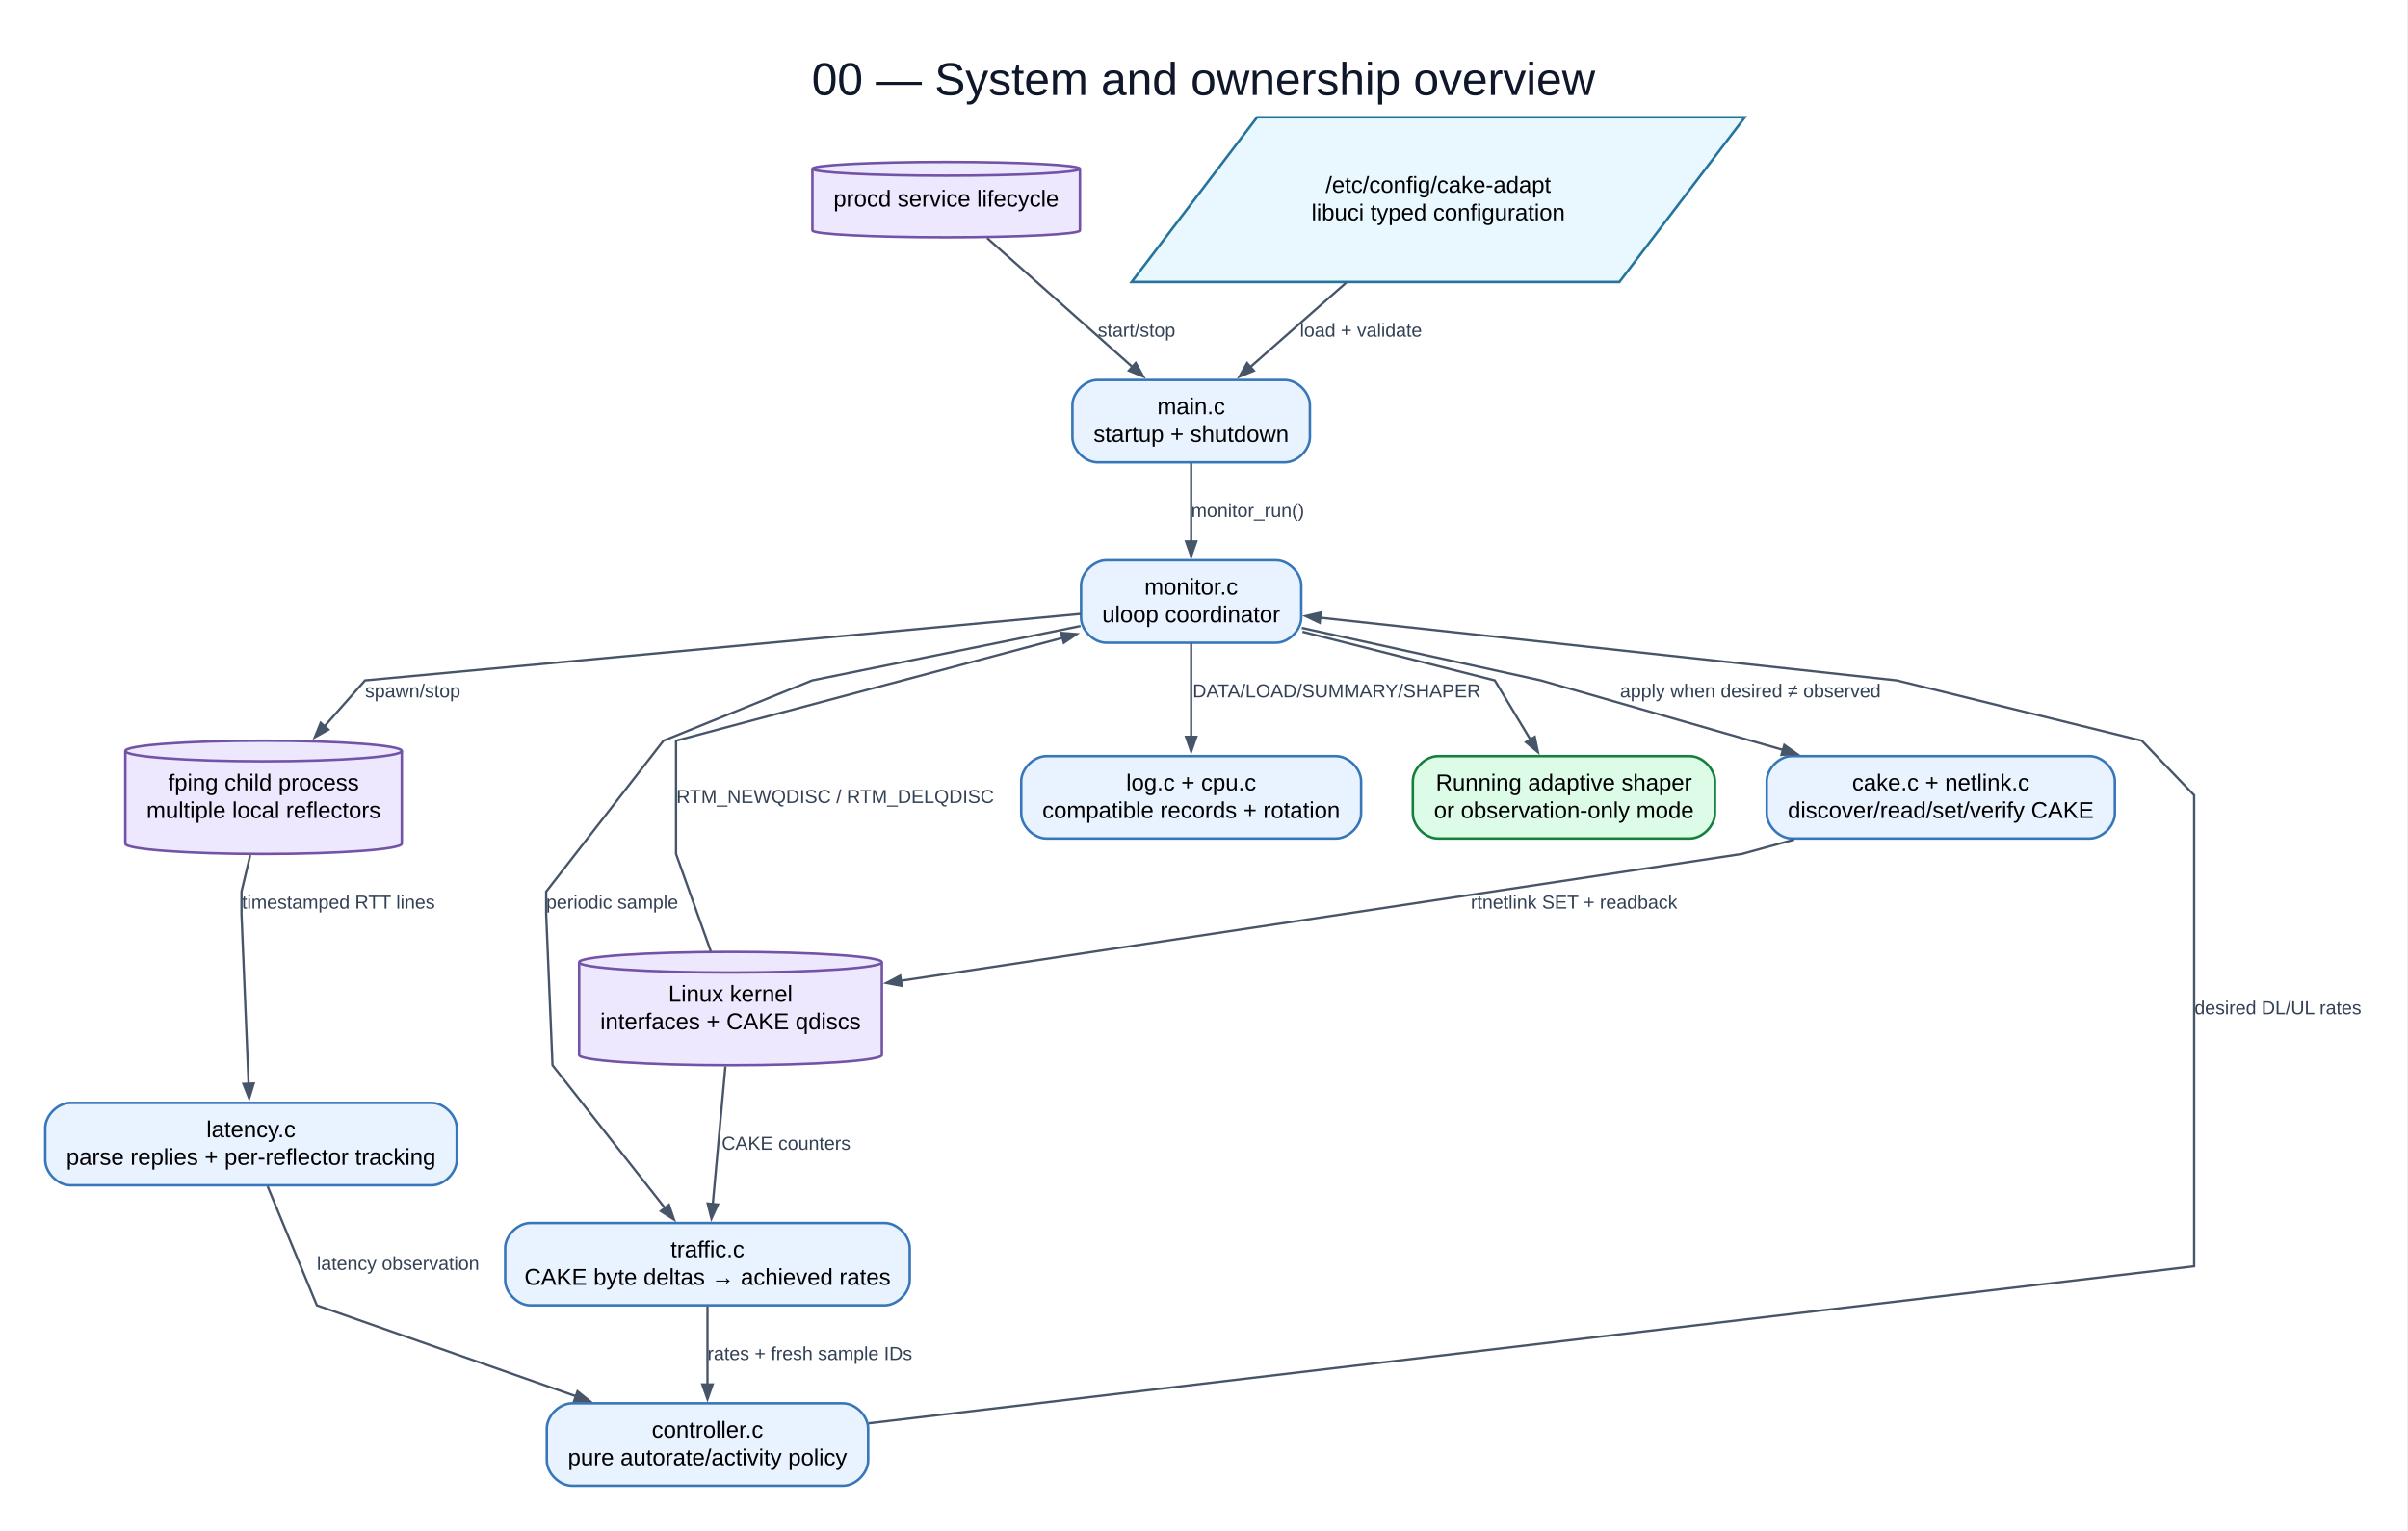
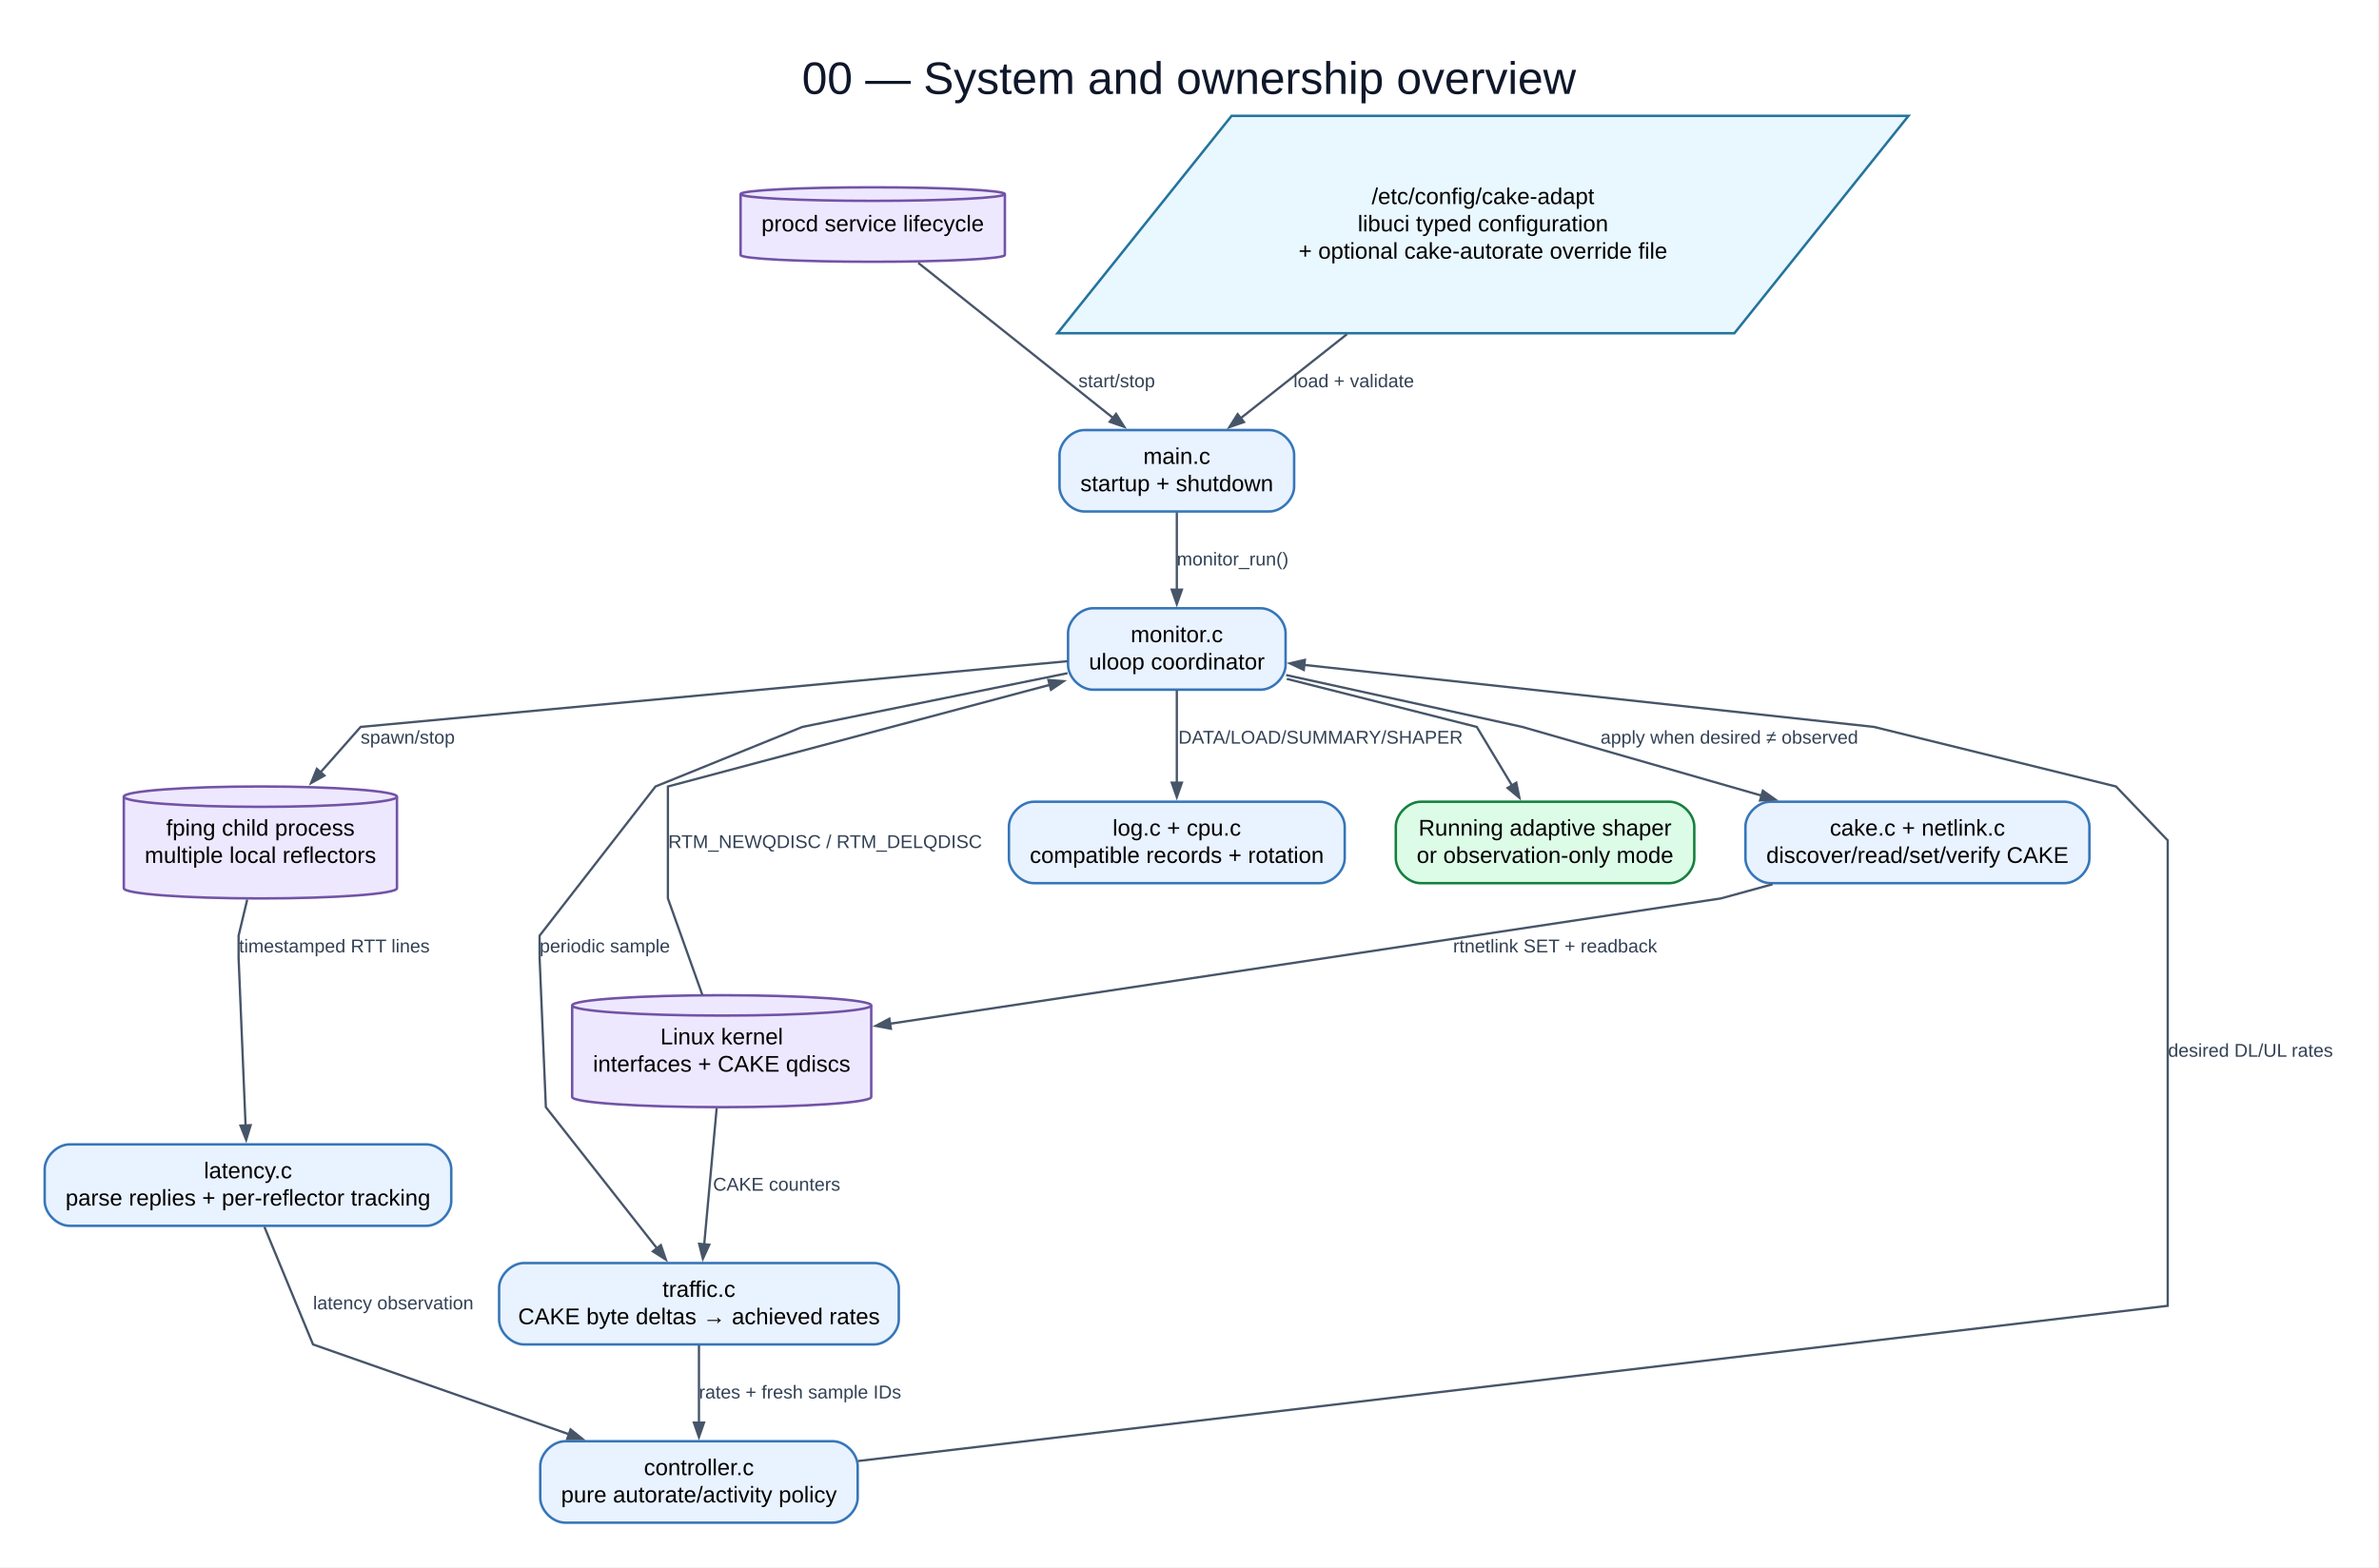
- <svg xmlns="http://www.w3.org/2000/svg" width="1150pt" height="731pt" viewBox="0.00 0.00 1150.00 731.00">
-   <g id="graph0" class="graph" transform="scale(1 1) rotate(0) translate(21.6 709.76)">
-     <polygon fill="white" stroke="none" points="-21.6,21.6 -21.6,-709.76 1127.91,-709.76 1127.91,21.6 -21.6,21.6" />
-     <text xml:space="preserve" text-anchor="middle" x="553.15" y="-664.36" font-family="Arial" font-size="22.00" fill="#0f172a">00 — System and ownership overview</text>
+ <svg xmlns="http://www.w3.org/2000/svg" width="1150pt" height="758pt" viewBox="0.00 0.00 1150.00 758.00">
+   <g id="graph0" class="graph" transform="scale(1 1) rotate(0) translate(21.6 736.16)">
+     <polygon fill="white" stroke="none" points="-21.6,21.6 -21.6,-736.16 1127.91,-736.16 1127.91,21.6 -21.6,21.6" />
+     <text xml:space="preserve" text-anchor="middle" x="553.15" y="-690.76" font-family="Arial" font-size="22.00" fill="#0f172a">00 — System and ownership overview</text>
    <g id="node1" class="node">
-       <path fill="#eee8ff" stroke="#7253a6" stroke-width="1.2" d="M494.15,-629.13C494.15,-630.93 465.52,-632.4 430.27,-632.4 395.02,-632.4 366.39,-630.93 366.39,-629.13 366.39,-629.13 366.39,-599.67 366.39,-599.67 366.39,-597.87 395.02,-596.4 430.27,-596.4 465.52,-596.4 494.15,-597.87 494.15,-599.67 494.15,-599.67 494.15,-629.13 494.15,-629.13" />
-       <path fill="none" stroke="#7253a6" stroke-width="1.2" d="M494.15,-629.13C494.15,-627.32 465.52,-625.85 430.27,-625.85 395.02,-625.85 366.39,-627.32 366.39,-629.13" />
-       <text xml:space="preserve" text-anchor="middle" x="430.27" y="-611.1" font-family="Arial" font-size="11.00">procd service lifecycle</text>
+       <path fill="#eee8ff" stroke="#7253a6" stroke-width="1.2" d="M464.15,-642.33C464.15,-644.13 435.52,-645.6 400.27,-645.6 365.02,-645.6 336.39,-644.13 336.39,-642.33 336.39,-642.33 336.39,-612.87 336.39,-612.87 336.39,-611.07 365.02,-609.6 400.27,-609.6 435.52,-609.6 464.15,-611.07 464.15,-612.87 464.15,-612.87 464.15,-642.33 464.15,-642.33" />
+       <path fill="none" stroke="#7253a6" stroke-width="1.2" d="M464.15,-642.33C464.15,-640.52 435.52,-639.05 400.27,-639.05 365.02,-639.05 336.39,-640.52 336.39,-642.33" />
+       <text xml:space="preserve" text-anchor="middle" x="400.27" y="-624.3" font-family="Arial" font-size="11.00">procd service lifecycle</text>
    </g>
    <g id="node3" class="node">
      <path fill="#e9f2ff" stroke="#3676b9" stroke-width="1.2" d="M591.98,-528.24C591.98,-528.24 502.56,-528.24 502.56,-528.24 496.56,-528.24 490.56,-522.24 490.56,-516.24 490.56,-516.24 490.56,-500.88 490.56,-500.88 490.56,-494.88 496.56,-488.88 502.56,-488.88 502.56,-488.88 591.98,-488.88 591.98,-488.88 597.98,-488.88 603.98,-494.88 603.98,-500.88 603.98,-500.88 603.98,-516.24 603.98,-516.24 603.98,-522.24 597.98,-528.24 591.98,-528.24" />
      <text xml:space="preserve" text-anchor="middle" x="547.27" y="-511.86" font-family="Arial" font-size="11.00">main.c</text>
      <text xml:space="preserve" text-anchor="middle" x="547.27" y="-498.66" font-family="Arial" font-size="11.00">startup + shutdown</text>
    </g>
    <g id="edge1" class="edge">
-       <path fill="none" stroke="#475569" stroke-width="1.1" d="M449.85,-596.02C468.84,-579.17 497.83,-553.44 519.25,-534.43" />
-       <polygon fill="#475569" stroke="#475569" stroke-width="1.1" points="520.78,-536.35 524.39,-529.87 517.53,-532.68 520.78,-536.35" />
-       <text xml:space="preserve" text-anchor="middle" x="521.2" y="-548.94" font-family="Arial" font-size="9.00" fill="#334155">start/stop</text>
+       <path fill="none" stroke="#475569" stroke-width="1.1" d="M422.28,-609.08C447.34,-589.12 488.46,-556.39 516.64,-533.95" />
+       <polygon fill="#475569" stroke="#475569" stroke-width="1.1" points="517.9,-536.07 521.85,-529.8 514.85,-532.24 517.9,-536.07" />
+       <text xml:space="preserve" text-anchor="middle" x="518.23" y="-548.94" font-family="Arial" font-size="9.00" fill="#334155">start/stop</text>
    </g>
    <g id="node2" class="node">
-       <polygon fill="#e9f7ff" stroke="#24749c" stroke-width="1.2" points="811.7,-653.76 578.77,-653.76 518.84,-575.04 751.78,-575.04 811.7,-653.76" />
-       <text xml:space="preserve" text-anchor="middle" x="665.27" y="-617.7" font-family="Arial" font-size="11.00">/etc/config/cake-adapt</text>
-       <text xml:space="preserve" text-anchor="middle" x="665.27" y="-604.5" font-family="Arial" font-size="11.00">libuci typed configuration</text>
+       <polygon fill="#e9f7ff" stroke="#24749c" stroke-width="1.2" points="900.97,-680.16 573.75,-680.16 489.57,-575.04 816.79,-575.04 900.97,-680.16" />
+       <text xml:space="preserve" text-anchor="middle" x="695.27" y="-637.5" font-family="Arial" font-size="11.00">/etc/config/cake-adapt</text>
+       <text xml:space="preserve" text-anchor="middle" x="695.27" y="-624.3" font-family="Arial" font-size="11.00">libuci typed configuration</text>
+       <text xml:space="preserve" text-anchor="middle" x="695.27" y="-611.1" font-family="Arial" font-size="11.00">+ optional cake-autorate override file</text>
    </g>
    <g id="edge2" class="edge">
-       <path fill="none" stroke="#475569" stroke-width="1.1" d="M621.33,-574.73C606.02,-561.26 589.25,-546.5 575.55,-534.44" />
-       <polygon fill="#475569" stroke="#475569" stroke-width="1.1" points="577.21,-532.64 570.34,-529.86 573.97,-536.32 577.21,-532.64" />
-       <text xml:space="preserve" text-anchor="middle" x="628.35" y="-548.94" font-family="Arial" font-size="9.00" fill="#334155">load + validate</text>
+       <path fill="none" stroke="#475569" stroke-width="1.1" d="M629.49,-574.58C611.55,-560.39 592.96,-545.69 578,-533.86" />
+       <polygon fill="#475569" stroke="#475569" stroke-width="1.1" points="579.71,-532.09 572.7,-529.67 576.67,-535.94 579.71,-532.09" />
+       <text xml:space="preserve" text-anchor="middle" x="632.81" y="-548.94" font-family="Arial" font-size="9.00" fill="#334155">load + validate</text>
    </g>
    <g id="node4" class="node">
      <path fill="#e9f2ff" stroke="#3676b9" stroke-width="1.2" d="M587.85,-442.08C587.85,-442.08 506.69,-442.08 506.69,-442.08 500.69,-442.08 494.69,-436.08 494.69,-430.08 494.69,-430.08 494.69,-414.72 494.69,-414.72 494.69,-408.72 500.69,-402.72 506.69,-402.72 506.69,-402.72 587.85,-402.72 587.85,-402.72 593.85,-402.72 599.85,-408.72 599.85,-414.72 599.85,-414.72 599.85,-430.08 599.85,-430.08 599.85,-436.08 593.85,-442.08 587.85,-442.08" />
      <text xml:space="preserve" text-anchor="middle" x="547.27" y="-425.7" font-family="Arial" font-size="11.00">monitor.c</text>
      <text xml:space="preserve" text-anchor="middle" x="547.27" y="-412.5" font-family="Arial" font-size="11.00">uloop coordinator</text>
    </g>
    <g id="edge3" class="edge">
      <path fill="none" stroke="#475569" stroke-width="1.1" d="M547.27,-488.46C547.27,-477.38 547.27,-463.23 547.27,-450.96" />
      <polygon fill="#475569" stroke="#475569" stroke-width="1.1" points="549.72,-451.09 547.27,-444.09 544.82,-451.09 549.72,-451.09" />
      <text xml:space="preserve" text-anchor="middle" x="574.28" y="-462.78" font-family="Arial" font-size="9.00" fill="#334155">monitor_run()</text>
    </g>
    <g id="node6" class="node">
      <path fill="#e9f2ff" stroke="#3676b9" stroke-width="1.2" d="M400.87,-125.52C400.87,-125.52 231.67,-125.52 231.67,-125.52 225.67,-125.52 219.67,-119.52 219.67,-113.52 219.67,-113.52 219.67,-98.16 219.67,-98.16 219.67,-92.16 225.67,-86.16 231.67,-86.16 231.67,-86.16 400.87,-86.16 400.87,-86.16 406.87,-86.16 412.87,-92.16 412.87,-98.16 412.87,-98.16 412.87,-113.52 412.87,-113.52 412.87,-119.52 406.87,-125.52 400.87,-125.52" />
      <text xml:space="preserve" text-anchor="middle" x="316.27" y="-109.14" font-family="Arial" font-size="11.00">traffic.c</text>
      <text xml:space="preserve" text-anchor="middle" x="316.27" y="-95.94" font-family="Arial" font-size="11.00">CAKE byte deltas → achieved rates</text>
    </g>
    <g id="edge5" class="edge">
      <path fill="none" stroke="#475569" stroke-width="1.1" d="M494.43,-410.69C441.01,-399.87 366.27,-384.72 366.27,-384.72 366.27,-384.72 295.27,-355.92 295.27,-355.92 295.27,-355.92 239.24,-283.8 239.24,-283.8 239.24,-283.8 239.24,-273 239.24,-273 239.24,-273 242.27,-200.88 242.27,-200.88 242.27,-200.88 274.06,-160.49 295.96,-132.65" />
      <polygon fill="#475569" stroke="#475569" stroke-width="1.1" points="297.86,-134.19 300.27,-127.18 294.01,-131.16 297.86,-134.19" />
      <text xml:space="preserve" text-anchor="middle" x="270.76" y="-275.7" font-family="Arial" font-size="9.00" fill="#334155">periodic sample</text>
    </g>
    <g id="node7" class="node">
      <path fill="#eee8ff" stroke="#7253a6" stroke-width="1.2" d="M170.29,-351C170.29,-353.71 140.7,-355.92 104.27,-355.92 67.84,-355.92 38.25,-353.71 38.25,-351 38.25,-351 38.25,-306.72 38.25,-306.72 38.25,-304.01 67.84,-301.8 104.27,-301.8 140.7,-301.8 170.29,-304.01 170.29,-306.72 170.29,-306.72 170.29,-351 170.29,-351" />
      <path fill="none" stroke="#7253a6" stroke-width="1.2" d="M170.29,-351C170.29,-348.29 140.7,-346.08 104.27,-346.08 67.84,-346.08 38.25,-348.29 38.25,-351" />
      <text xml:space="preserve" text-anchor="middle" x="104.27" y="-332.16" font-family="Arial" font-size="11.00">fping child process</text>
      <text xml:space="preserve" text-anchor="middle" x="104.27" y="-318.96" font-family="Arial" font-size="11.00">multiple local reflectors</text>
    </g>
    <g id="edge6" class="edge">
      <path fill="none" stroke="#475569" stroke-width="1.1" d="M494.47,-416.49C386.97,-406.5 152.74,-384.72 152.74,-384.72 152.74,-384.72 143.54,-374.3 133.15,-362.55" />
      <polygon fill="#475569" stroke="#475569" stroke-width="1.1" points="135.23,-361.2 128.76,-357.57 131.56,-364.44 135.23,-361.2" />
      <text xml:space="preserve" text-anchor="middle" x="175.51" y="-376.62" font-family="Arial" font-size="9.00" fill="#334155">spawn/stop</text>
    </g>
    <g id="node10" class="node">
      <path fill="#e9f2ff" stroke="#3676b9" stroke-width="1.2" d="M976.41,-348.54C976.41,-348.54 834.14,-348.54 834.14,-348.54 828.14,-348.54 822.14,-342.54 822.14,-336.54 822.14,-336.54 822.14,-321.18 822.14,-321.18 822.14,-315.18 828.14,-309.18 834.14,-309.18 834.14,-309.18 976.41,-309.18 976.41,-309.18 982.41,-309.18 988.41,-315.18 988.41,-321.18 988.41,-321.18 988.41,-336.54 988.41,-336.54 988.41,-342.54 982.41,-348.54 976.41,-348.54" />
      <text xml:space="preserve" text-anchor="middle" x="905.27" y="-332.16" font-family="Arial" font-size="11.00">cake.c + netlink.c</text>
      <text xml:space="preserve" text-anchor="middle" x="905.27" y="-318.96" font-family="Arial" font-size="11.00">discover/read/set/verify CAKE</text>
    </g>
    <g id="edge11" class="edge">
      <path fill="none" stroke="#475569" stroke-width="1.1" d="M600.11,-409.79C649.04,-399.05 714.27,-384.72 714.27,-384.72 714.27,-384.72 776.6,-366.82 830.05,-351.47" />
      <polygon fill="#475569" stroke="#475569" stroke-width="1.1" points="830.55,-353.87 836.6,-349.58 829.2,-349.16 830.55,-353.87" />
      <text xml:space="preserve" text-anchor="middle" x="814.35" y="-376.62" font-family="Arial" font-size="9.00" fill="#334155">apply when desired ≠ observed</text>
    </g>
    <g id="node11" class="node">
      <path fill="#e9f2ff" stroke="#3676b9" stroke-width="1.2" d="M616.43,-348.54C616.43,-348.54 478.11,-348.54 478.11,-348.54 472.11,-348.54 466.11,-342.54 466.11,-336.54 466.11,-336.54 466.11,-321.18 466.11,-321.18 466.11,-315.18 472.11,-309.18 478.11,-309.18 478.11,-309.18 616.43,-309.18 616.43,-309.18 622.43,-309.18 628.43,-315.18 628.43,-321.18 628.43,-321.18 628.43,-336.54 628.43,-336.54 628.43,-342.54 622.43,-348.54 616.43,-348.54" />
      <text xml:space="preserve" text-anchor="middle" x="547.27" y="-332.16" font-family="Arial" font-size="11.00">log.c + cpu.c</text>
      <text xml:space="preserve" text-anchor="middle" x="547.27" y="-318.96" font-family="Arial" font-size="11.00">compatible records + rotation</text>
    </g>
    <g id="edge13" class="edge">
      <path fill="none" stroke="#475569" stroke-width="1.1" d="M547.27,-402.43C547.27,-389.51 547.27,-372.18 547.27,-357.7" />
      <polygon fill="#475569" stroke="#475569" stroke-width="1.1" points="549.72,-357.78 547.27,-350.78 544.82,-357.78 549.72,-357.78" />
      <text xml:space="preserve" text-anchor="middle" x="616.78" y="-376.62" font-family="Arial" font-size="9.00" fill="#334155">DATA/LOAD/SUMMARY/SHAPER</text>
    </g>
    <g id="node12" class="node">
      <path fill="#dcfce7" stroke="#15803d" stroke-width="1.2" d="M785.41,-348.54C785.41,-348.54 665.13,-348.54 665.13,-348.54 659.13,-348.54 653.13,-342.54 653.13,-336.54 653.13,-336.54 653.13,-321.18 653.13,-321.18 653.13,-315.18 659.13,-309.18 665.13,-309.18 665.13,-309.18 785.41,-309.18 785.41,-309.18 791.41,-309.18 797.41,-315.18 797.41,-321.18 797.41,-321.18 797.41,-336.54 797.41,-336.54 797.41,-342.54 791.41,-348.54 785.41,-348.54" />
      <text xml:space="preserve" text-anchor="middle" x="725.27" y="-332.16" font-family="Arial" font-size="11.00">Running adaptive shaper</text>
      <text xml:space="preserve" text-anchor="middle" x="725.27" y="-318.96" font-family="Arial" font-size="11.00">or observation-only mode</text>
    </g>
    <g id="edge14" class="edge">
      <path fill="none" stroke="#475569" stroke-width="1.1" d="M600.44,-407.95C641.82,-397.48 692.27,-384.72 692.27,-384.72 692.27,-384.72 700.93,-370.32 709.38,-356.28" />
      <polygon fill="#475569" stroke="#475569" stroke-width="1.1" points="711.36,-357.74 712.87,-350.47 707.16,-355.21 711.36,-357.74" />
    </g>
    <g id="node5" class="node">
      <path fill="#eee8ff" stroke="#7253a6" stroke-width="1.2" d="M399.56,-250.08C399.56,-252.79 367.16,-255 327.27,-255 287.38,-255 254.98,-252.79 254.98,-250.08 254.98,-250.08 254.98,-205.8 254.98,-205.8 254.98,-203.09 287.38,-200.88 327.27,-200.88 367.16,-200.88 399.56,-203.09 399.56,-205.8 399.56,-205.8 399.56,-250.08 399.56,-250.08" />
      <path fill="none" stroke="#7253a6" stroke-width="1.2" d="M399.56,-250.08C399.56,-247.37 367.16,-245.16 327.27,-245.16 287.38,-245.16 254.98,-247.37 254.98,-250.08" />
      <text xml:space="preserve" text-anchor="middle" x="327.27" y="-231.24" font-family="Arial" font-size="11.00">Linux kernel</text>
      <text xml:space="preserve" text-anchor="middle" x="327.27" y="-218.04" font-family="Arial" font-size="11.00">interfaces + CAKE qdiscs</text>
    </g>
    <g id="edge15" class="edge">
      <path fill="none" stroke="#475569" stroke-width="1.1" d="M317.88,-255.24C310.43,-276.11 301.26,-301.8 301.26,-301.8 301.26,-301.8 301.26,-355.92 301.26,-355.92 301.26,-355.92 413.09,-385.68 485.95,-405.08" />
      <polygon fill="#475569" stroke="#475569" stroke-width="1.1" points="485.19,-407.41 492.58,-406.84 486.45,-402.68 485.19,-407.41" />
      <text xml:space="preserve" text-anchor="middle" x="377.27" y="-326.16" font-family="Arial" font-size="9.00" fill="#334155">RTM_NEWQDISC / RTM_DELQDISC</text>
    </g>
    <g id="edge4" class="edge">
      <path fill="none" stroke="#475569" stroke-width="1.1" d="M324.83,-200.29C323.04,-180.75 320.62,-154.3 318.81,-134.52" />
      <polygon fill="#475569" stroke="#475569" stroke-width="1.1" points="321.25,-134.36 318.17,-127.62 316.37,-134.81 321.25,-134.36" />
      <text xml:space="preserve" text-anchor="middle" x="353.84" y="-160.5" font-family="Arial" font-size="9.00" fill="#334155">CAKE counters</text>
    </g>
    <g id="node9" class="node">
      <path fill="#e9f2ff" stroke="#3676b9" stroke-width="1.2" d="M381,-39.36C381,-39.36 251.55,-39.36 251.55,-39.36 245.55,-39.36 239.55,-33.36 239.55,-27.36 239.55,-27.36 239.55,-12 239.55,-12 239.55,-6 245.55,0 251.55,0 251.55,0 381,0 381,0 387,0 393,-6 393,-12 393,-12 393,-27.36 393,-27.36 393,-33.36 387,-39.36 381,-39.36" />
      <text xml:space="preserve" text-anchor="middle" x="316.27" y="-22.98" font-family="Arial" font-size="11.00">controller.c</text>
      <text xml:space="preserve" text-anchor="middle" x="316.27" y="-9.78" font-family="Arial" font-size="11.00">pure autorate/activity policy</text>
    </g>
    <g id="edge9" class="edge">
      <path fill="none" stroke="#475569" stroke-width="1.1" d="M316.27,-85.74C316.27,-74.66 316.27,-60.51 316.27,-48.24" />
      <polygon fill="#475569" stroke="#475569" stroke-width="1.1" points="318.72,-48.37 316.27,-41.37 313.82,-48.37 318.72,-48.37" />
      <text xml:space="preserve" text-anchor="middle" x="365.16" y="-60.06" font-family="Arial" font-size="9.00" fill="#334155">rates + fresh sample IDs</text>
    </g>
    <g id="node8" class="node">
      <path fill="#e9f2ff" stroke="#3676b9" stroke-width="1.2" d="M184.54,-182.88C184.54,-182.88 12,-182.88 12,-182.88 6,-182.88 0,-176.88 0,-170.88 0,-170.88 0,-155.52 0,-155.52 0,-149.52 6,-143.52 12,-143.52 12,-143.52 184.54,-143.52 184.54,-143.52 190.54,-143.52 196.54,-149.52 196.54,-155.52 196.54,-155.52 196.54,-170.88 196.54,-170.88 196.54,-176.88 190.54,-182.88 184.54,-182.88" />
      <text xml:space="preserve" text-anchor="middle" x="98.27" y="-166.5" font-family="Arial" font-size="11.00">latency.c</text>
      <text xml:space="preserve" text-anchor="middle" x="98.27" y="-153.3" font-family="Arial" font-size="11.00">parse replies + per-reflector tracking</text>
    </g>
    <g id="edge7" class="edge">
      <path fill="none" stroke="#475569" stroke-width="1.1" d="M97.9,-301.21C95.69,-291.93 93.74,-283.8 93.74,-283.8 93.74,-283.8 93.74,-273 93.74,-273 93.74,-273 95.77,-224.24 97.11,-192" />
      <polygon fill="#475569" stroke="#475569" stroke-width="1.1" points="99.56,-192.16 97.4,-185.06 94.66,-191.96 99.56,-192.16" />
      <text xml:space="preserve" text-anchor="middle" x="140.01" y="-275.7" font-family="Arial" font-size="9.00" fill="#334155">timestamped RTT lines</text>
    </g>
    <g id="edge8" class="edge">
      <path fill="none" stroke="#475569" stroke-width="1.1" d="M106.21,-143.01C115.53,-120.49 129.72,-86.16 129.72,-86.16 129.72,-86.16 199.49,-61.67 253.69,-42.65" />
      <polygon fill="#475569" stroke="#475569" stroke-width="1.1" points="254.2,-45.07 259.99,-40.44 252.57,-40.44 254.2,-45.07" />
      <text xml:space="preserve" text-anchor="middle" x="168.5" y="-103.14" font-family="Arial" font-size="9.00" fill="#334155">latency observation</text>
    </g>
    <g id="edge10" class="edge">
      <path fill="none" stroke="#475569" stroke-width="1.1" d="M393.27,-29.81C577.07,-51.59 1026.27,-104.84 1026.27,-104.84 1026.27,-329.86 1026.27,-329.86 1026.27,-329.86 1026.27,-329.86 1001.27,-355.92 1001.27,-355.92 1001.27,-355.92 884.27,-384.72 884.27,-384.72 884.27,-384.72 706.12,-404.11 608.87,-414.69" />
      <polygon fill="#475569" stroke="#475569" stroke-width="1.1" points="608.65,-412.26 601.95,-415.45 609.18,-417.13 608.65,-412.26" />
      <text xml:space="preserve" text-anchor="middle" x="1066.29" y="-225.24" font-family="Arial" font-size="9.00" fill="#334155">desired DL/UL rates</text>
    </g>
    <g id="edge12" class="edge">
      <path fill="none" stroke="#475569" stroke-width="1.1" d="M835.23,-308.65C820.99,-304.74 810.27,-301.8 810.27,-301.8 810.27,-301.8 546.21,-261.97 408.58,-241.21" />
      <polygon fill="#475569" stroke="#475569" stroke-width="1.1" points="409.04,-238.8 401.75,-240.18 408.31,-243.64 409.04,-238.8" />
      <text xml:space="preserve" text-anchor="middle" x="730.13" y="-275.7" font-family="Arial" font-size="9.00" fill="#334155">rtnetlink SET + readback</text>
    </g>
  </g>
</svg>
